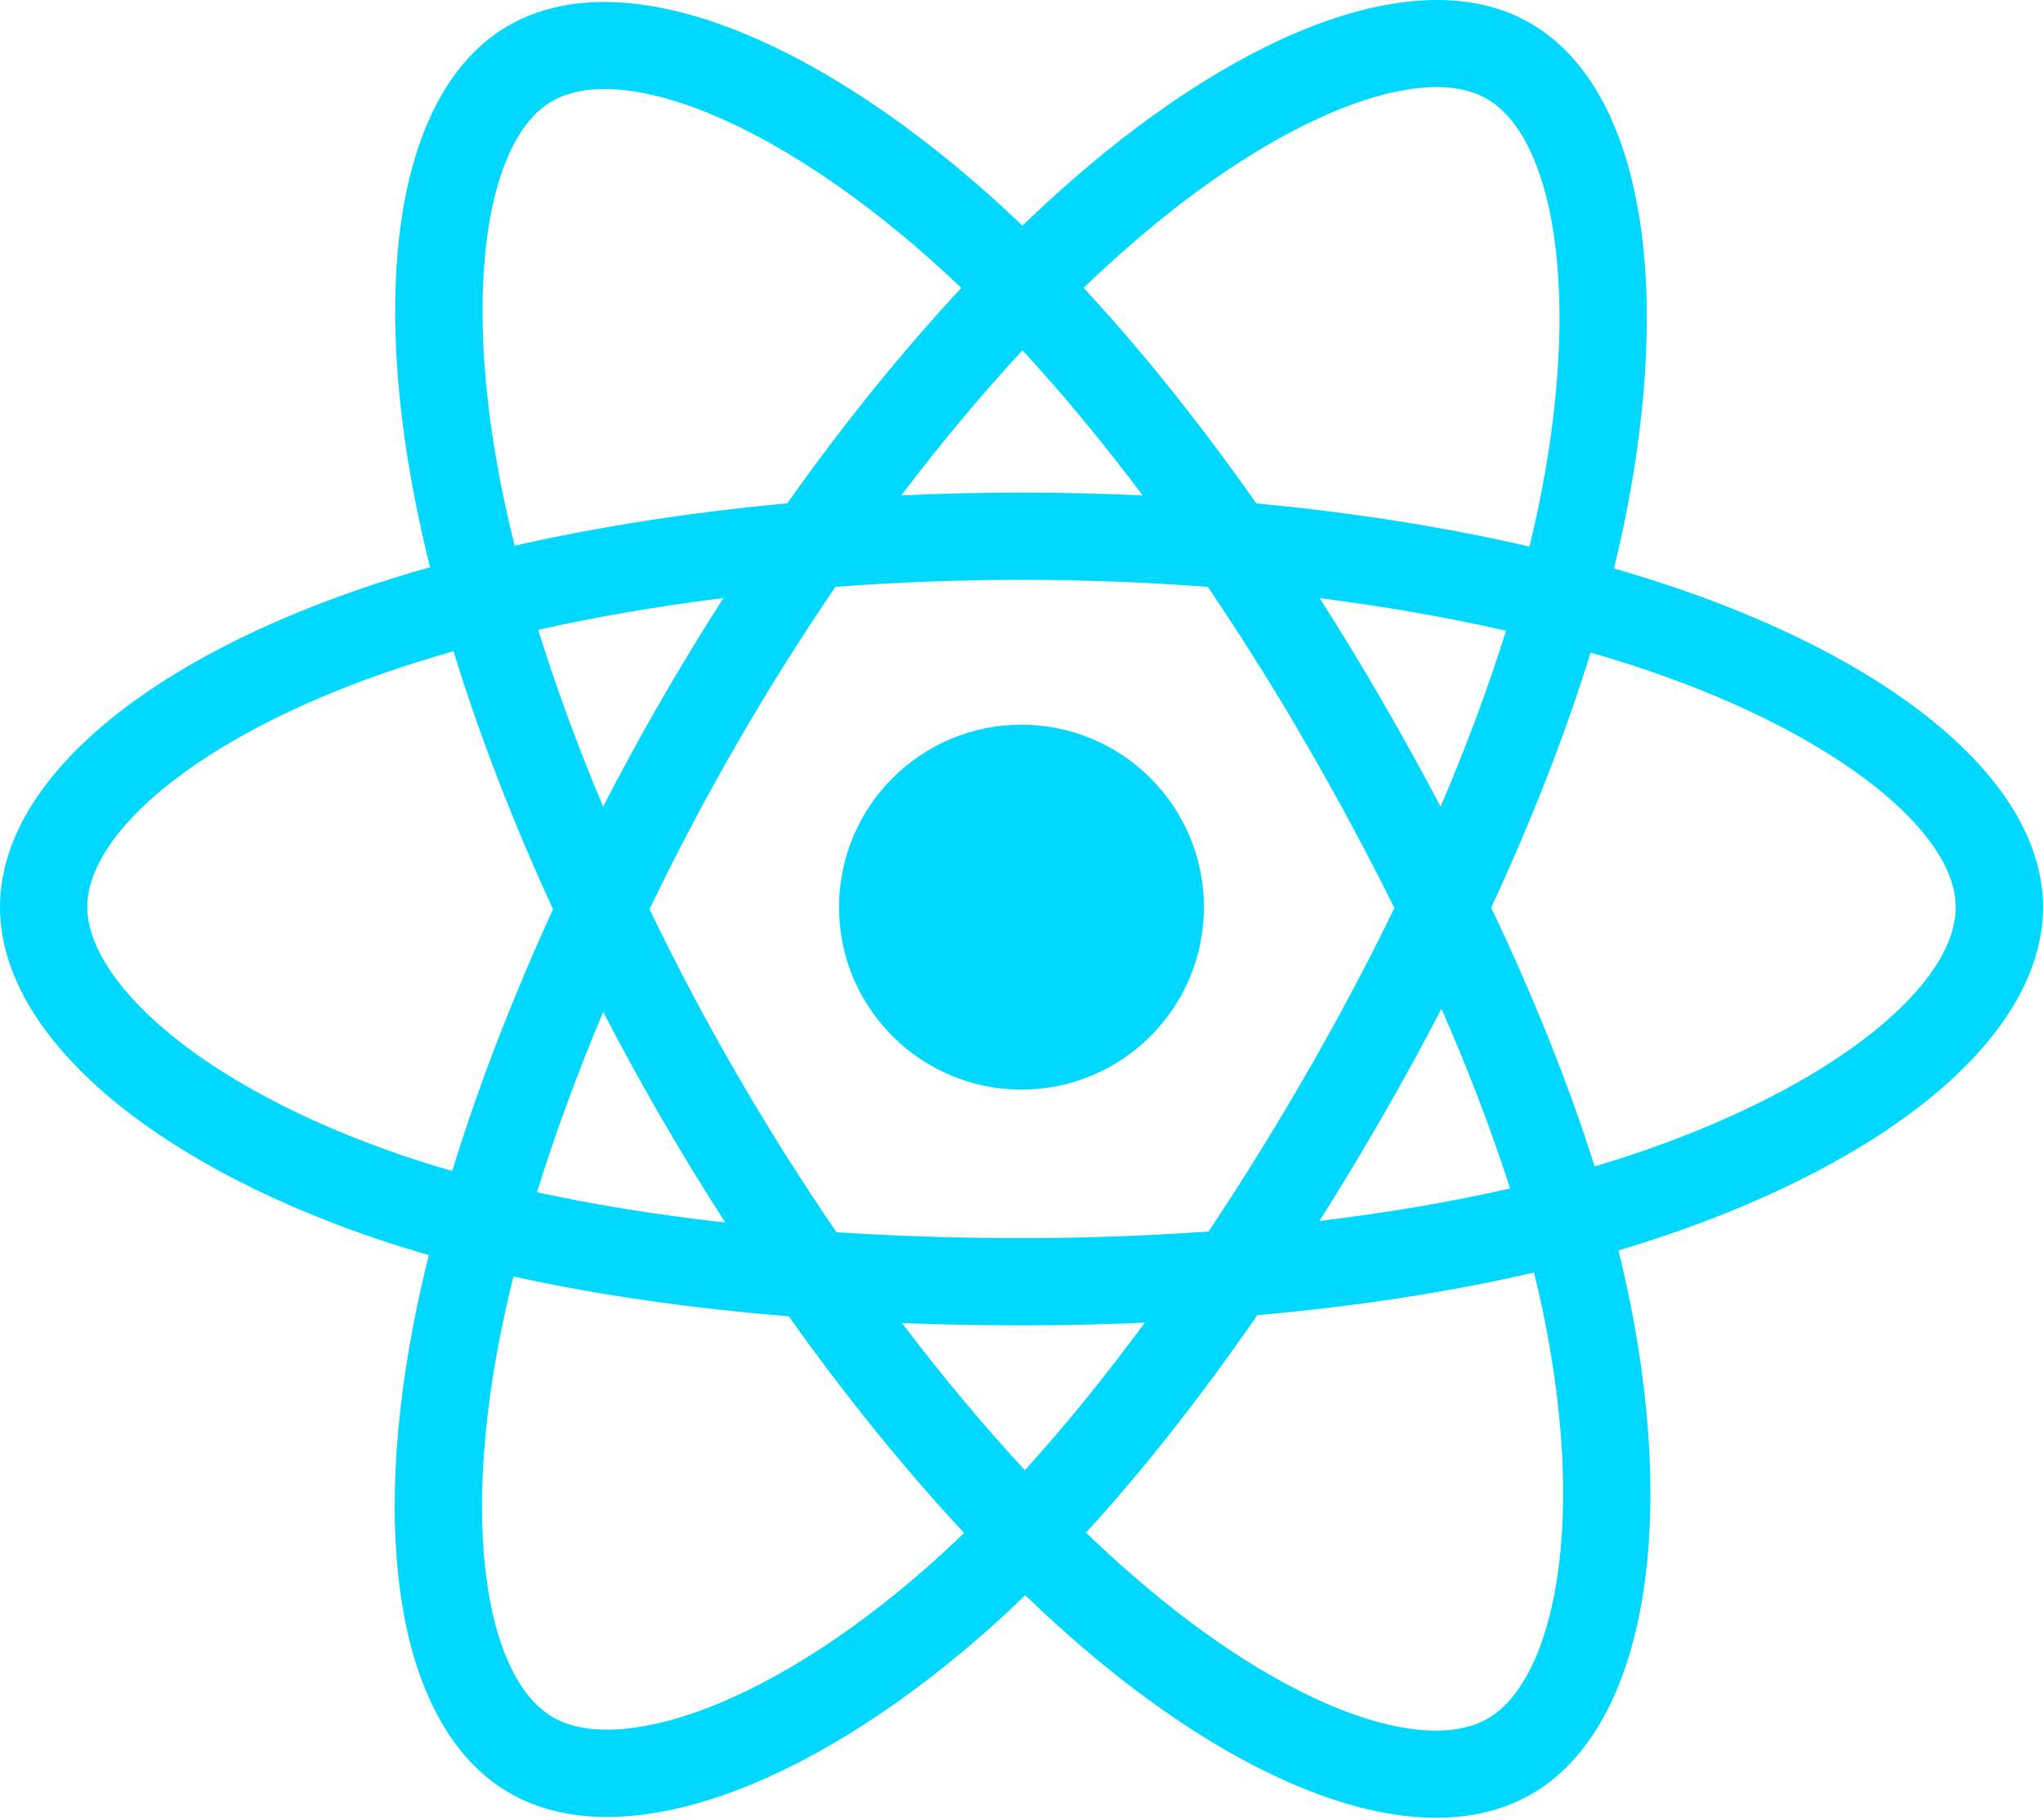
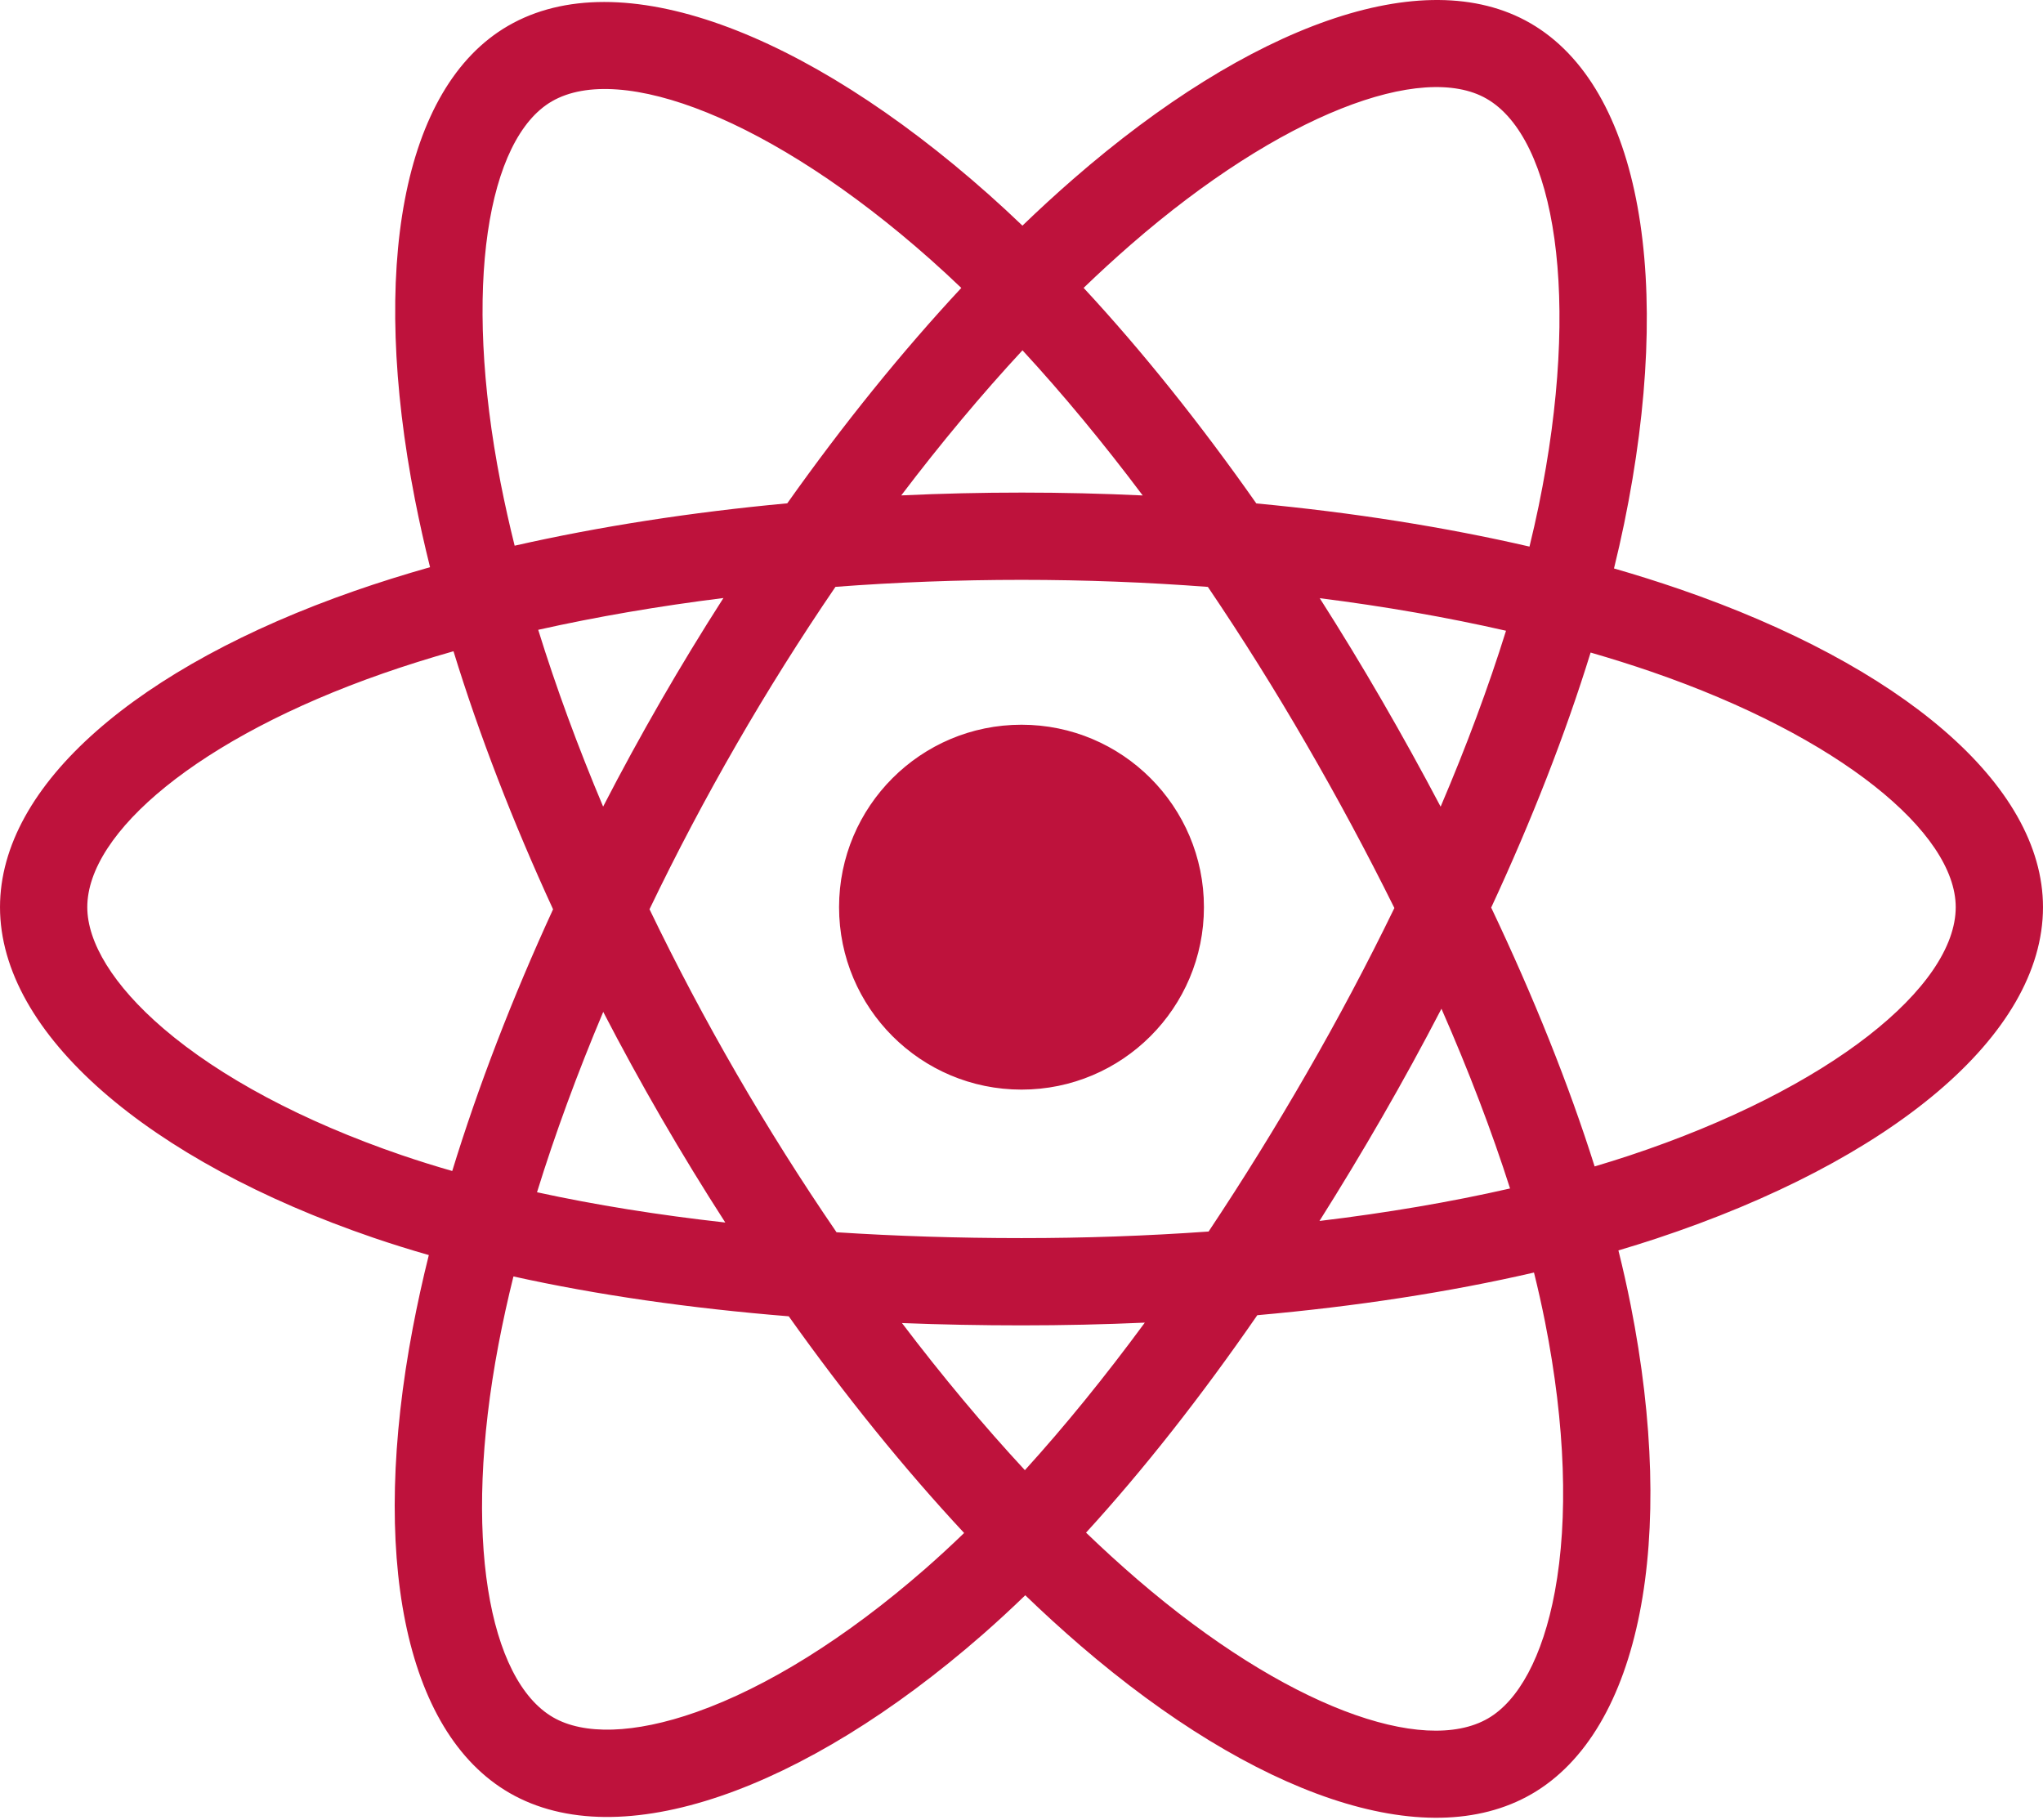
<svg xmlns="http://www.w3.org/2000/svg" aria-hidden="true" role="img" class="iconify iconify--logos" width="35.93" height="32" preserveAspectRatio="xMidYMid meet" viewBox="0 0 256 228">
-   <path fill="#00D8FF" d="M210.483 73.824a171.49 171.49 0 0 0-8.24-2.597c.465-1.9.893-3.777 1.273-5.621c6.238-30.281 2.16-54.676-11.769-62.708c-13.355-7.7-35.196.329-57.254 19.526a171.23 171.23 0 0 0-6.375 5.848a155.866 155.866 0 0 0-4.241-3.917C100.759 3.829 77.587-4.822 63.673 3.233C50.33 10.957 46.379 33.89 51.995 62.588a170.974 170.974 0 0 0 1.892 8.48c-3.28.932-6.445 1.924-9.474 2.98C17.309 83.498 0 98.307 0 113.668c0 15.865 18.582 31.778 46.812 41.427a145.52 145.52 0 0 0 6.921 2.165a167.467 167.467 0 0 0-2.01 9.138c-5.354 28.2-1.173 50.591 12.134 58.266c13.744 7.926 36.812-.22 59.273-19.855a145.567 145.567 0 0 0 5.342-4.923a168.064 168.064 0 0 0 6.92 6.314c21.758 18.722 43.246 26.282 56.54 18.586c13.731-7.949 18.194-32.003 12.4-61.268a145.016 145.016 0 0 0-1.535-6.842c1.62-.48 3.21-.974 4.76-1.488c29.348-9.723 48.443-25.443 48.443-41.52c0-15.417-17.868-30.326-45.517-39.844Zm-6.365 70.984c-1.4.463-2.836.91-4.3 1.345c-3.24-10.257-7.612-21.163-12.963-32.432c5.106-11 9.31-21.767 12.459-31.957c2.619.758 5.16 1.557 7.61 2.4c23.69 8.156 38.14 20.213 38.14 29.504c0 9.896-15.606 22.743-40.946 31.14Zm-10.514 20.834c2.562 12.94 2.927 24.64 1.23 33.787c-1.524 8.219-4.59 13.698-8.382 15.893c-8.067 4.67-25.32-1.4-43.927-17.412a156.726 156.726 0 0 1-6.437-5.87c7.214-7.889 14.423-17.06 21.459-27.246c12.376-1.098 24.068-2.894 34.671-5.345a134.17 134.17 0 0 1 1.386 6.193ZM87.276 214.515c-7.882 2.783-14.16 2.863-17.955.675c-8.075-4.657-11.432-22.636-6.853-46.752a156.923 156.923 0 0 1 1.869-8.499c10.486 2.32 22.093 3.988 34.498 4.994c7.084 9.967 14.501 19.128 21.976 27.15a134.668 134.668 0 0 1-4.877 4.492c-9.933 8.682-19.886 14.842-28.658 17.94ZM50.35 144.747c-12.483-4.267-22.792-9.812-29.858-15.863c-6.35-5.437-9.555-10.836-9.555-15.216c0-9.322 13.897-21.212 37.076-29.293c2.813-.98 5.757-1.905 8.812-2.773c3.204 10.42 7.406 21.315 12.477 32.332c-5.137 11.18-9.399 22.249-12.634 32.792a134.718 134.718 0 0 1-6.318-1.979Zm12.378-84.26c-4.811-24.587-1.616-43.134 6.425-47.789c8.564-4.958 27.502 2.111 47.463 19.835a144.318 144.318 0 0 1 3.841 3.545c-7.438 7.987-14.787 17.08-21.808 26.988c-12.04 1.116-23.565 2.908-34.161 5.309a160.342 160.342 0 0 1-1.76-7.887Zm110.427 27.268a347.8 347.8 0 0 0-7.785-12.803c8.168 1.033 15.994 2.404 23.343 4.08c-2.206 7.072-4.956 14.465-8.193 22.045a381.151 381.151 0 0 0-7.365-13.322Zm-45.032-43.861c5.044 5.465 10.096 11.566 15.065 18.186a322.04 322.04 0 0 0-30.257-.006c4.974-6.559 10.069-12.652 15.192-18.18ZM82.802 87.83a323.167 323.167 0 0 0-7.227 13.238c-3.184-7.553-5.909-14.98-8.134-22.152c7.304-1.634 15.093-2.97 23.209-3.984a321.524 321.524 0 0 0-7.848 12.897Zm8.081 65.352c-8.385-.936-16.291-2.203-23.593-3.793c2.26-7.3 5.045-14.885 8.298-22.6a321.187 321.187 0 0 0 7.257 13.246c2.594 4.48 5.28 8.868 8.038 13.147Zm37.542 31.03c-5.184-5.592-10.354-11.779-15.403-18.433c4.902.192 9.899.29 14.978.29c5.218 0 10.376-.117 15.453-.343c-4.985 6.774-10.018 12.97-15.028 18.486Zm52.198-57.817c3.422 7.8 6.306 15.345 8.596 22.52c-7.422 1.694-15.436 3.058-23.88 4.071a382.417 382.417 0 0 0 7.859-13.026a347.403 347.403 0 0 0 7.425-13.565Zm-16.898 8.101a358.557 358.557 0 0 1-12.281 19.815a329.4 329.4 0 0 1-23.444.823c-7.967 0-15.716-.248-23.178-.732a310.202 310.202 0 0 1-12.513-19.846h.001a307.41 307.41 0 0 1-10.923-20.627a310.278 310.278 0 0 1 10.89-20.637l-.001.001a307.318 307.318 0 0 1 12.413-19.761c7.613-.576 15.42-.876 23.31-.876H128c7.926 0 15.743.303 23.354.883a329.357 329.357 0 0 1 12.335 19.695a358.489 358.489 0 0 1 11.036 20.54a329.472 329.472 0 0 1-11 20.722Zm22.56-122.124c8.572 4.944 11.906 24.881 6.52 51.026c-.344 1.668-.73 3.367-1.15 5.09c-10.622-2.452-22.155-4.275-34.23-5.408c-7.034-10.017-14.323-19.124-21.64-27.008a160.789 160.789 0 0 1 5.888-5.4c18.9-16.447 36.564-22.941 44.612-18.3ZM128 90.808c12.625 0 22.86 10.235 22.86 22.86s-10.235 22.86-22.86 22.86s-22.86-10.235-22.86-22.86s10.235-22.86 22.86-22.86Z" />
+   <path fill="#be123c" d="M210.483 73.824a171.49 171.49 0 0 0-8.24-2.597c.465-1.9.893-3.777 1.273-5.621c6.238-30.281 2.16-54.676-11.769-62.708c-13.355-7.7-35.196.329-57.254 19.526a171.23 171.23 0 0 0-6.375 5.848a155.866 155.866 0 0 0-4.241-3.917C100.759 3.829 77.587-4.822 63.673 3.233C50.33 10.957 46.379 33.89 51.995 62.588a170.974 170.974 0 0 0 1.892 8.48c-3.28.932-6.445 1.924-9.474 2.98C17.309 83.498 0 98.307 0 113.668c0 15.865 18.582 31.778 46.812 41.427a145.52 145.52 0 0 0 6.921 2.165a167.467 167.467 0 0 0-2.01 9.138c-5.354 28.2-1.173 50.591 12.134 58.266c13.744 7.926 36.812-.22 59.273-19.855a145.567 145.567 0 0 0 5.342-4.923a168.064 168.064 0 0 0 6.92 6.314c21.758 18.722 43.246 26.282 56.54 18.586c13.731-7.949 18.194-32.003 12.4-61.268a145.016 145.016 0 0 0-1.535-6.842c1.62-.48 3.21-.974 4.76-1.488c29.348-9.723 48.443-25.443 48.443-41.52c0-15.417-17.868-30.326-45.517-39.844Zm-6.365 70.984c-1.4.463-2.836.91-4.3 1.345c-3.24-10.257-7.612-21.163-12.963-32.432c5.106-11 9.31-21.767 12.459-31.957c2.619.758 5.16 1.557 7.61 2.4c23.69 8.156 38.14 20.213 38.14 29.504c0 9.896-15.606 22.743-40.946 31.14Zm-10.514 20.834c2.562 12.94 2.927 24.64 1.23 33.787c-1.524 8.219-4.59 13.698-8.382 15.893c-8.067 4.67-25.32-1.4-43.927-17.412a156.726 156.726 0 0 1-6.437-5.87c7.214-7.889 14.423-17.06 21.459-27.246c12.376-1.098 24.068-2.894 34.671-5.345a134.17 134.17 0 0 1 1.386 6.193ZM87.276 214.515c-7.882 2.783-14.16 2.863-17.955.675c-8.075-4.657-11.432-22.636-6.853-46.752a156.923 156.923 0 0 1 1.869-8.499c10.486 2.32 22.093 3.988 34.498 4.994c7.084 9.967 14.501 19.128 21.976 27.15a134.668 134.668 0 0 1-4.877 4.492c-9.933 8.682-19.886 14.842-28.658 17.94ZM50.35 144.747c-12.483-4.267-22.792-9.812-29.858-15.863c-6.35-5.437-9.555-10.836-9.555-15.216c0-9.322 13.897-21.212 37.076-29.293c2.813-.98 5.757-1.905 8.812-2.773c3.204 10.42 7.406 21.315 12.477 32.332c-5.137 11.18-9.399 22.249-12.634 32.792a134.718 134.718 0 0 1-6.318-1.979Zm12.378-84.26c-4.811-24.587-1.616-43.134 6.425-47.789c8.564-4.958 27.502 2.111 47.463 19.835a144.318 144.318 0 0 1 3.841 3.545c-7.438 7.987-14.787 17.08-21.808 26.988c-12.04 1.116-23.565 2.908-34.161 5.309a160.342 160.342 0 0 1-1.76-7.887Zm110.427 27.268a347.8 347.8 0 0 0-7.785-12.803c8.168 1.033 15.994 2.404 23.343 4.08c-2.206 7.072-4.956 14.465-8.193 22.045a381.151 381.151 0 0 0-7.365-13.322Zm-45.032-43.861c5.044 5.465 10.096 11.566 15.065 18.186a322.04 322.04 0 0 0-30.257-.006c4.974-6.559 10.069-12.652 15.192-18.18ZM82.802 87.83a323.167 323.167 0 0 0-7.227 13.238c-3.184-7.553-5.909-14.98-8.134-22.152c7.304-1.634 15.093-2.97 23.209-3.984a321.524 321.524 0 0 0-7.848 12.897Zm8.081 65.352c-8.385-.936-16.291-2.203-23.593-3.793c2.26-7.3 5.045-14.885 8.298-22.6a321.187 321.187 0 0 0 7.257 13.246c2.594 4.48 5.28 8.868 8.038 13.147Zm37.542 31.03c-5.184-5.592-10.354-11.779-15.403-18.433c4.902.192 9.899.29 14.978.29c5.218 0 10.376-.117 15.453-.343c-4.985 6.774-10.018 12.97-15.028 18.486Zm52.198-57.817c3.422 7.8 6.306 15.345 8.596 22.52c-7.422 1.694-15.436 3.058-23.88 4.071a382.417 382.417 0 0 0 7.859-13.026a347.403 347.403 0 0 0 7.425-13.565Zm-16.898 8.101a358.557 358.557 0 0 1-12.281 19.815a329.4 329.4 0 0 1-23.444.823c-7.967 0-15.716-.248-23.178-.732a310.202 310.202 0 0 1-12.513-19.846h.001a307.41 307.41 0 0 1-10.923-20.627a310.278 310.278 0 0 1 10.89-20.637l-.001.001a307.318 307.318 0 0 1 12.413-19.761c7.613-.576 15.42-.876 23.31-.876H128c7.926 0 15.743.303 23.354.883a329.357 329.357 0 0 1 12.335 19.695a358.489 358.489 0 0 1 11.036 20.54a329.472 329.472 0 0 1-11 20.722Zm22.56-122.124c8.572 4.944 11.906 24.881 6.52 51.026c-.344 1.668-.73 3.367-1.15 5.09c-10.622-2.452-22.155-4.275-34.23-5.408c-7.034-10.017-14.323-19.124-21.64-27.008a160.789 160.789 0 0 1 5.888-5.4c18.9-16.447 36.564-22.941 44.612-18.3ZM128 90.808c12.625 0 22.86 10.235 22.86 22.86s-10.235 22.86-22.86 22.86s-22.86-10.235-22.86-22.86s10.235-22.86 22.86-22.86Z" />
</svg>
